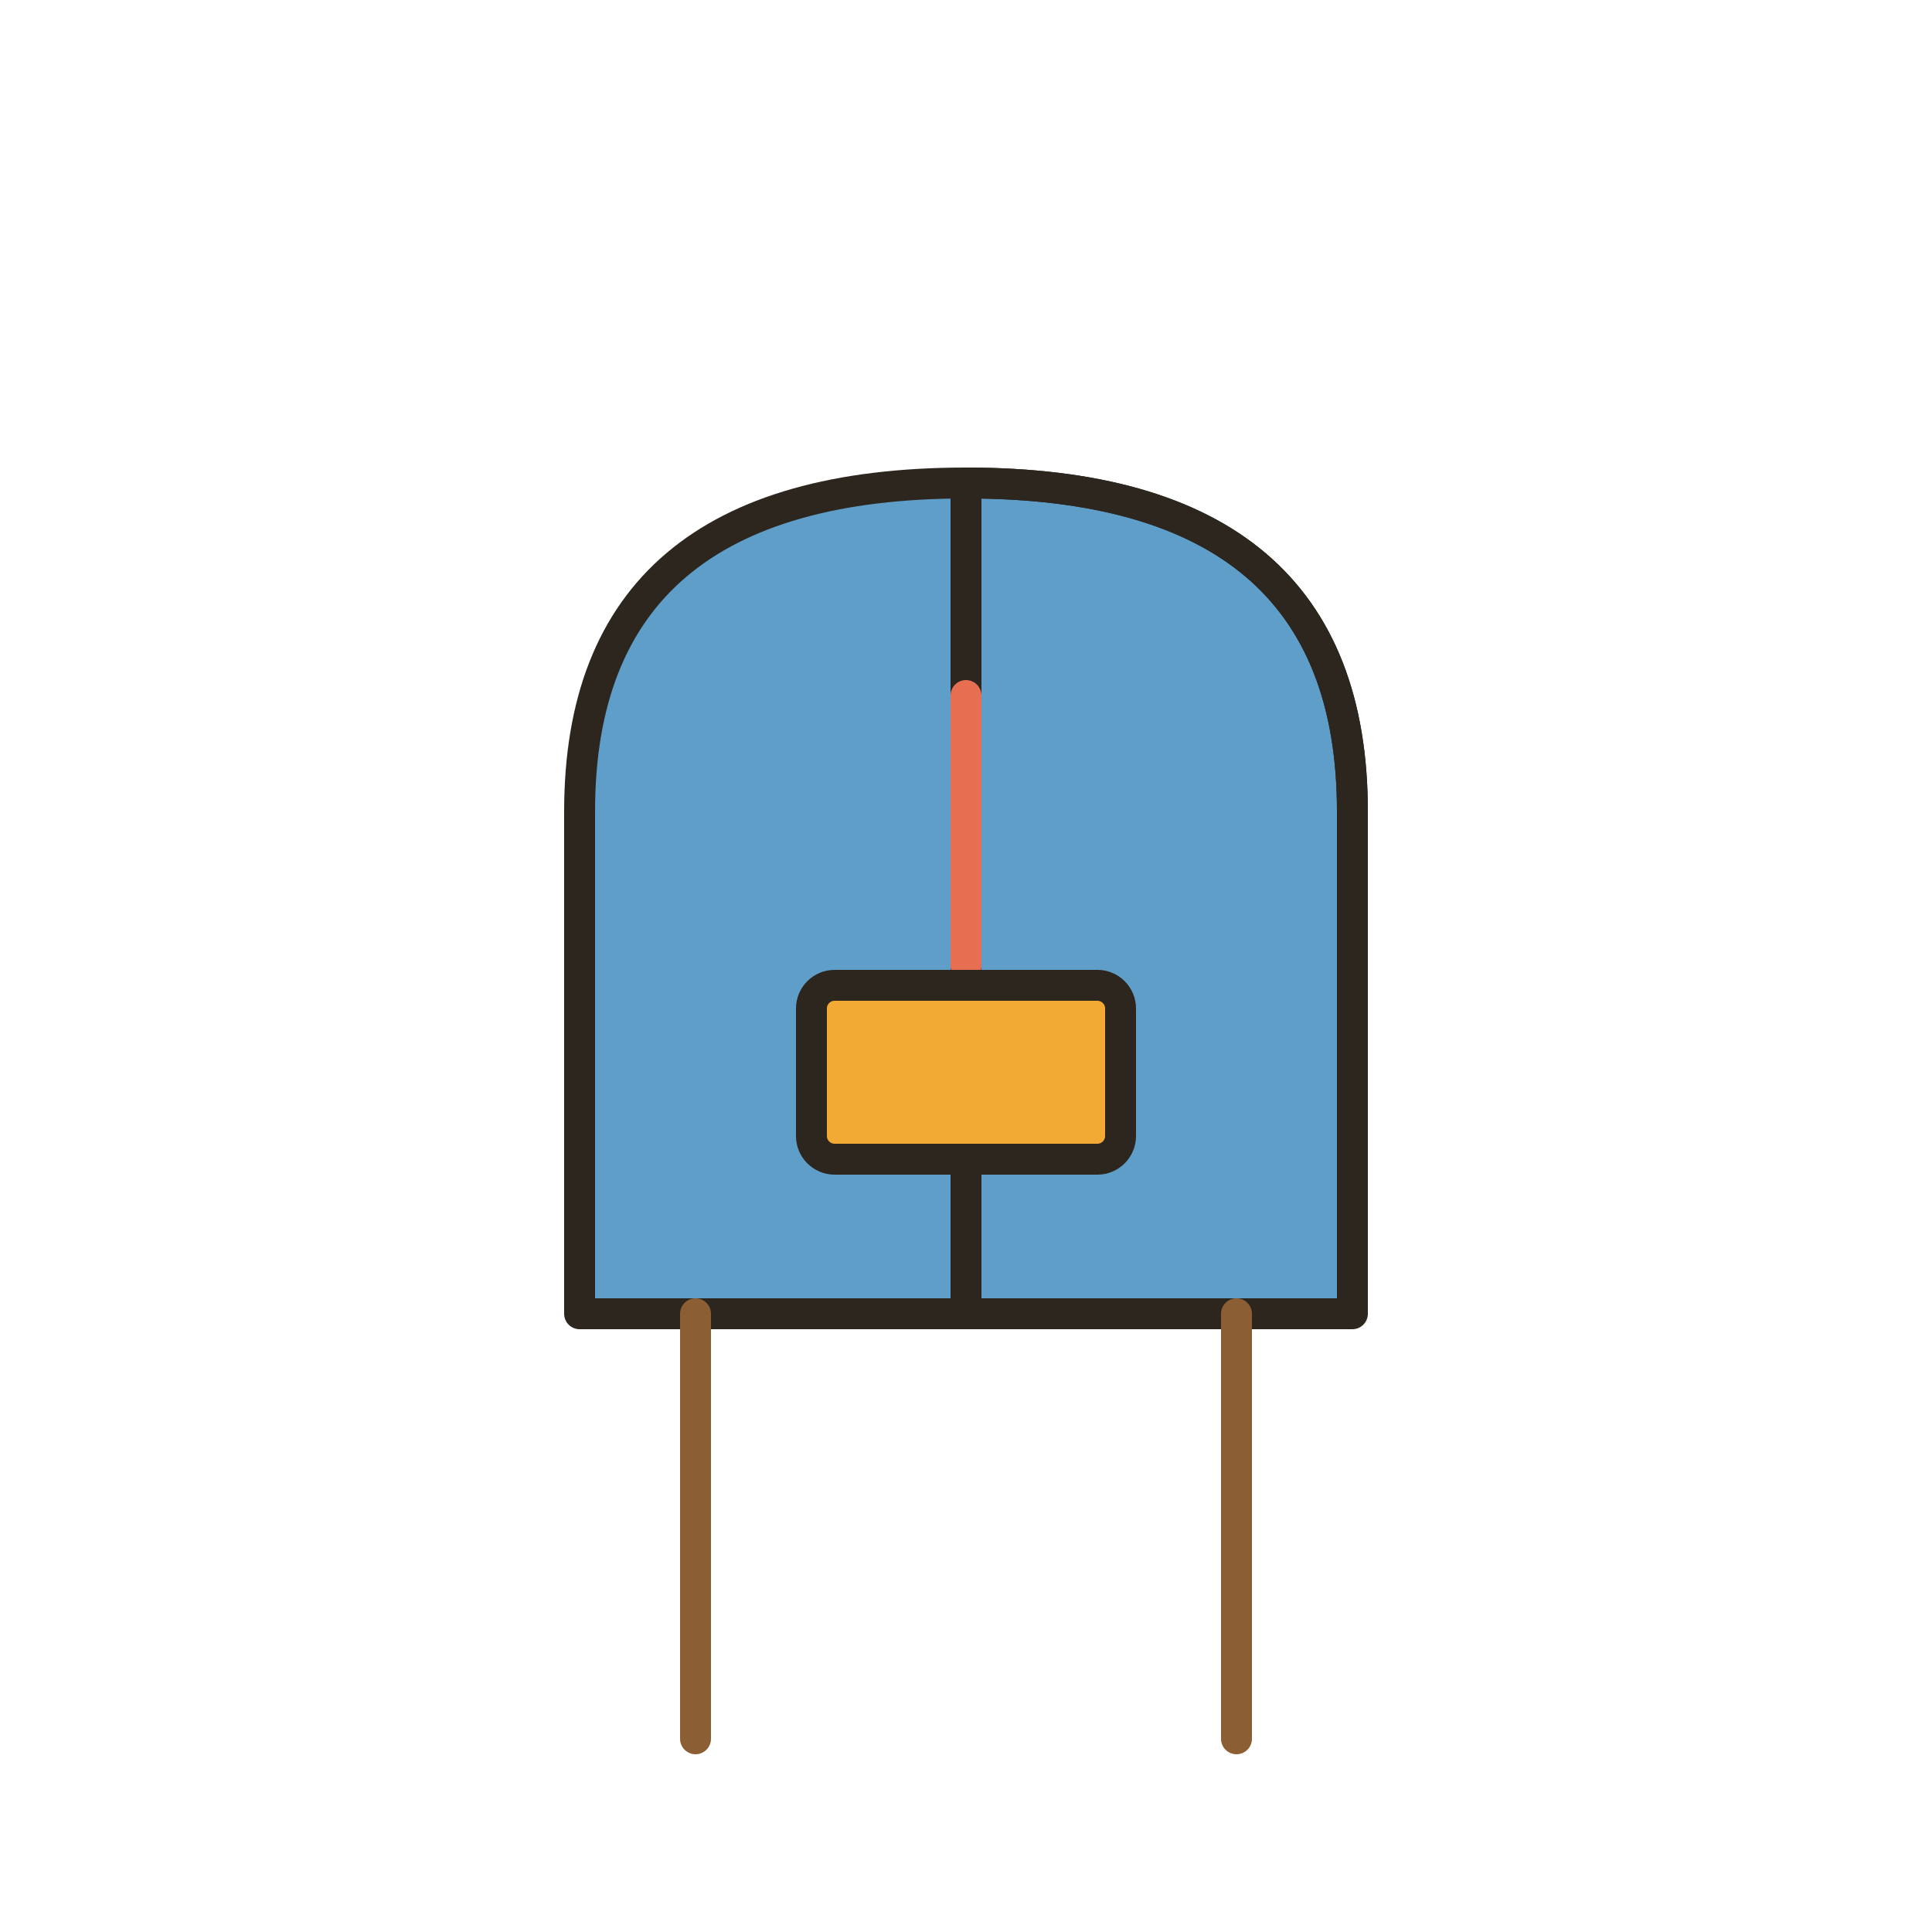
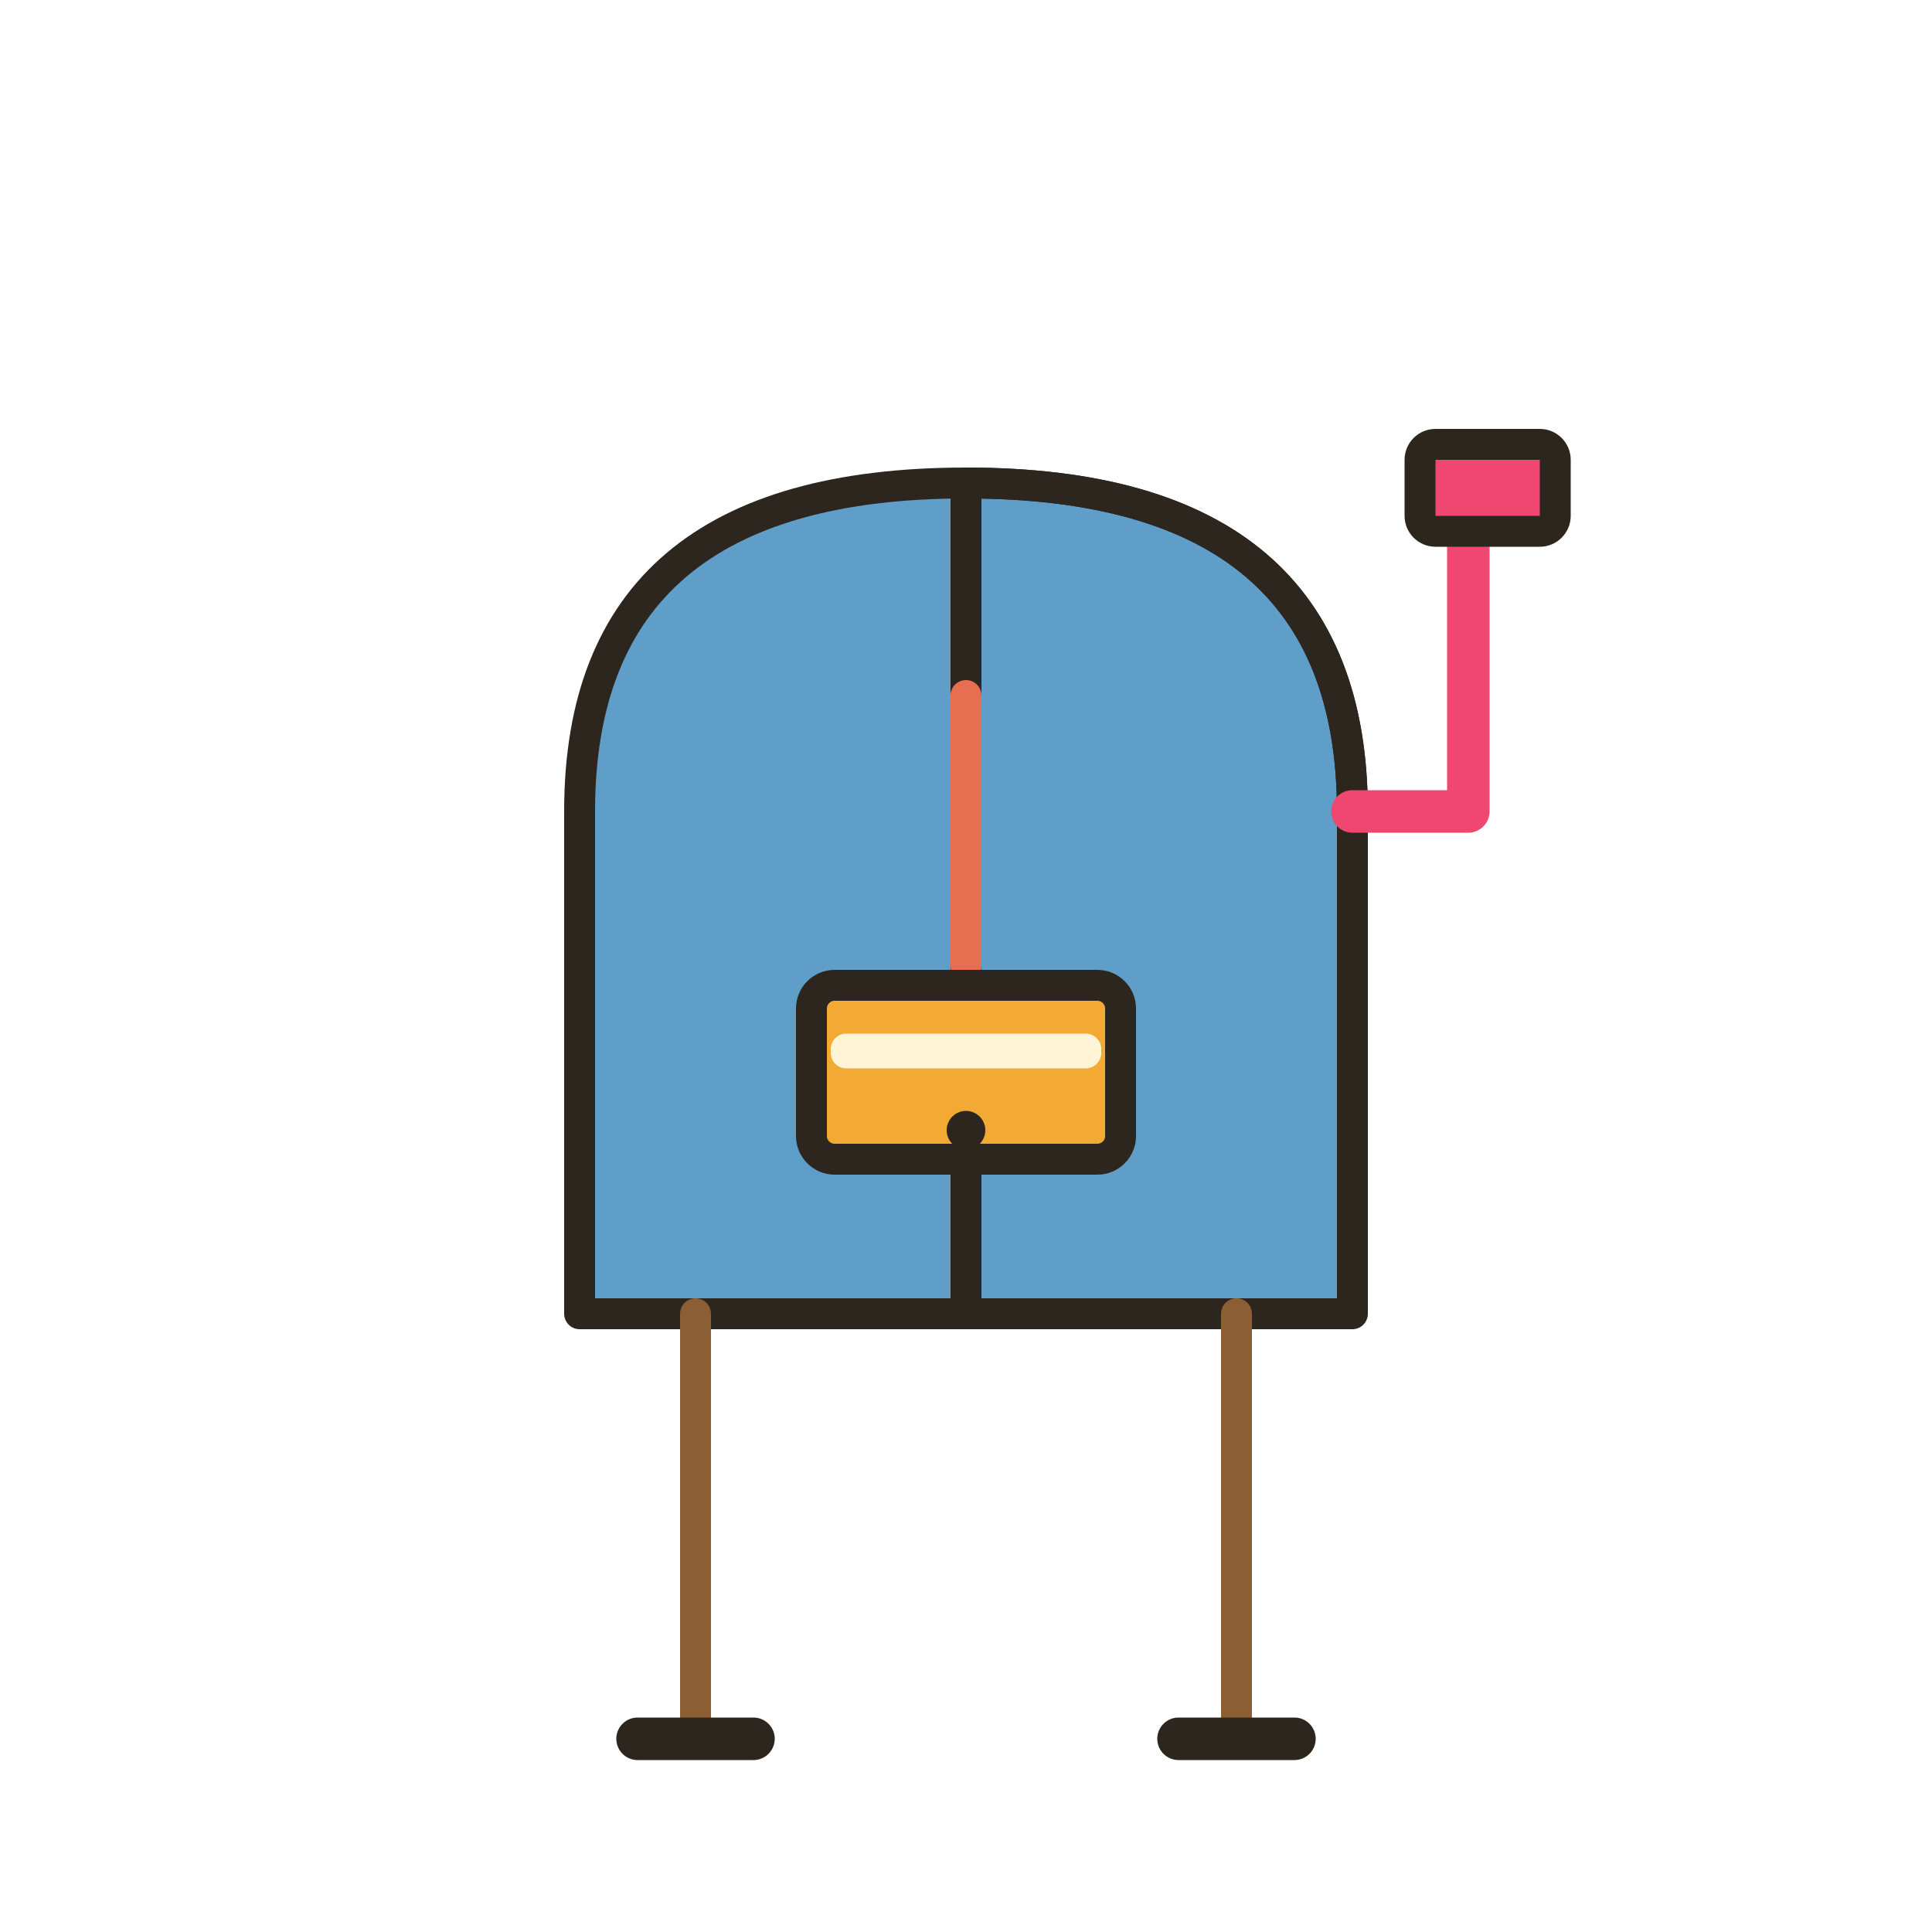
<svg xmlns="http://www.w3.org/2000/svg" viewBox="0 0 1000 1000" data-asset-id="prop_mailbox">
  <g id="prop" stroke="#2d261e" stroke-width="16" stroke-linecap="round" stroke-linejoin="round">
    <path d="M300 420 Q300 250 500 250 Q700 250 700 420 L700 680 L300 680 Z" fill="#5e9ec9" />
    <path d="M500 250 L500 680" fill="none" />
    <path d="M500 250 Q700 250 700 420" fill="none" />
    <path d="M500 360 L500 500" stroke="#e76f51" />
    <path d="M360 680 L360 900 M640 680 L640 900" stroke="#8b5e34" />
    <rect x="420" y="510" width="160" height="90" rx="12" fill="#f2aa35" />
+     <path d="M700 420 L760 420 L760 260" fill="none" stroke="#ef476f" stroke-width="22" />
+     <rect x="735" y="230" width="70" height="45" rx="8" fill="#ef476f" />
+     <rect x="430" y="535" width="140" height="18" rx="8" fill="#fff4d6" stroke="none" />
+     <circle cx="500" cy="585" r="10" fill="#2d261e" stroke="none" />
+     <path d="M330 900 L390 900 M610 900 L670 900" stroke="#2d261e" stroke-width="22" />
  </g>
</svg>
